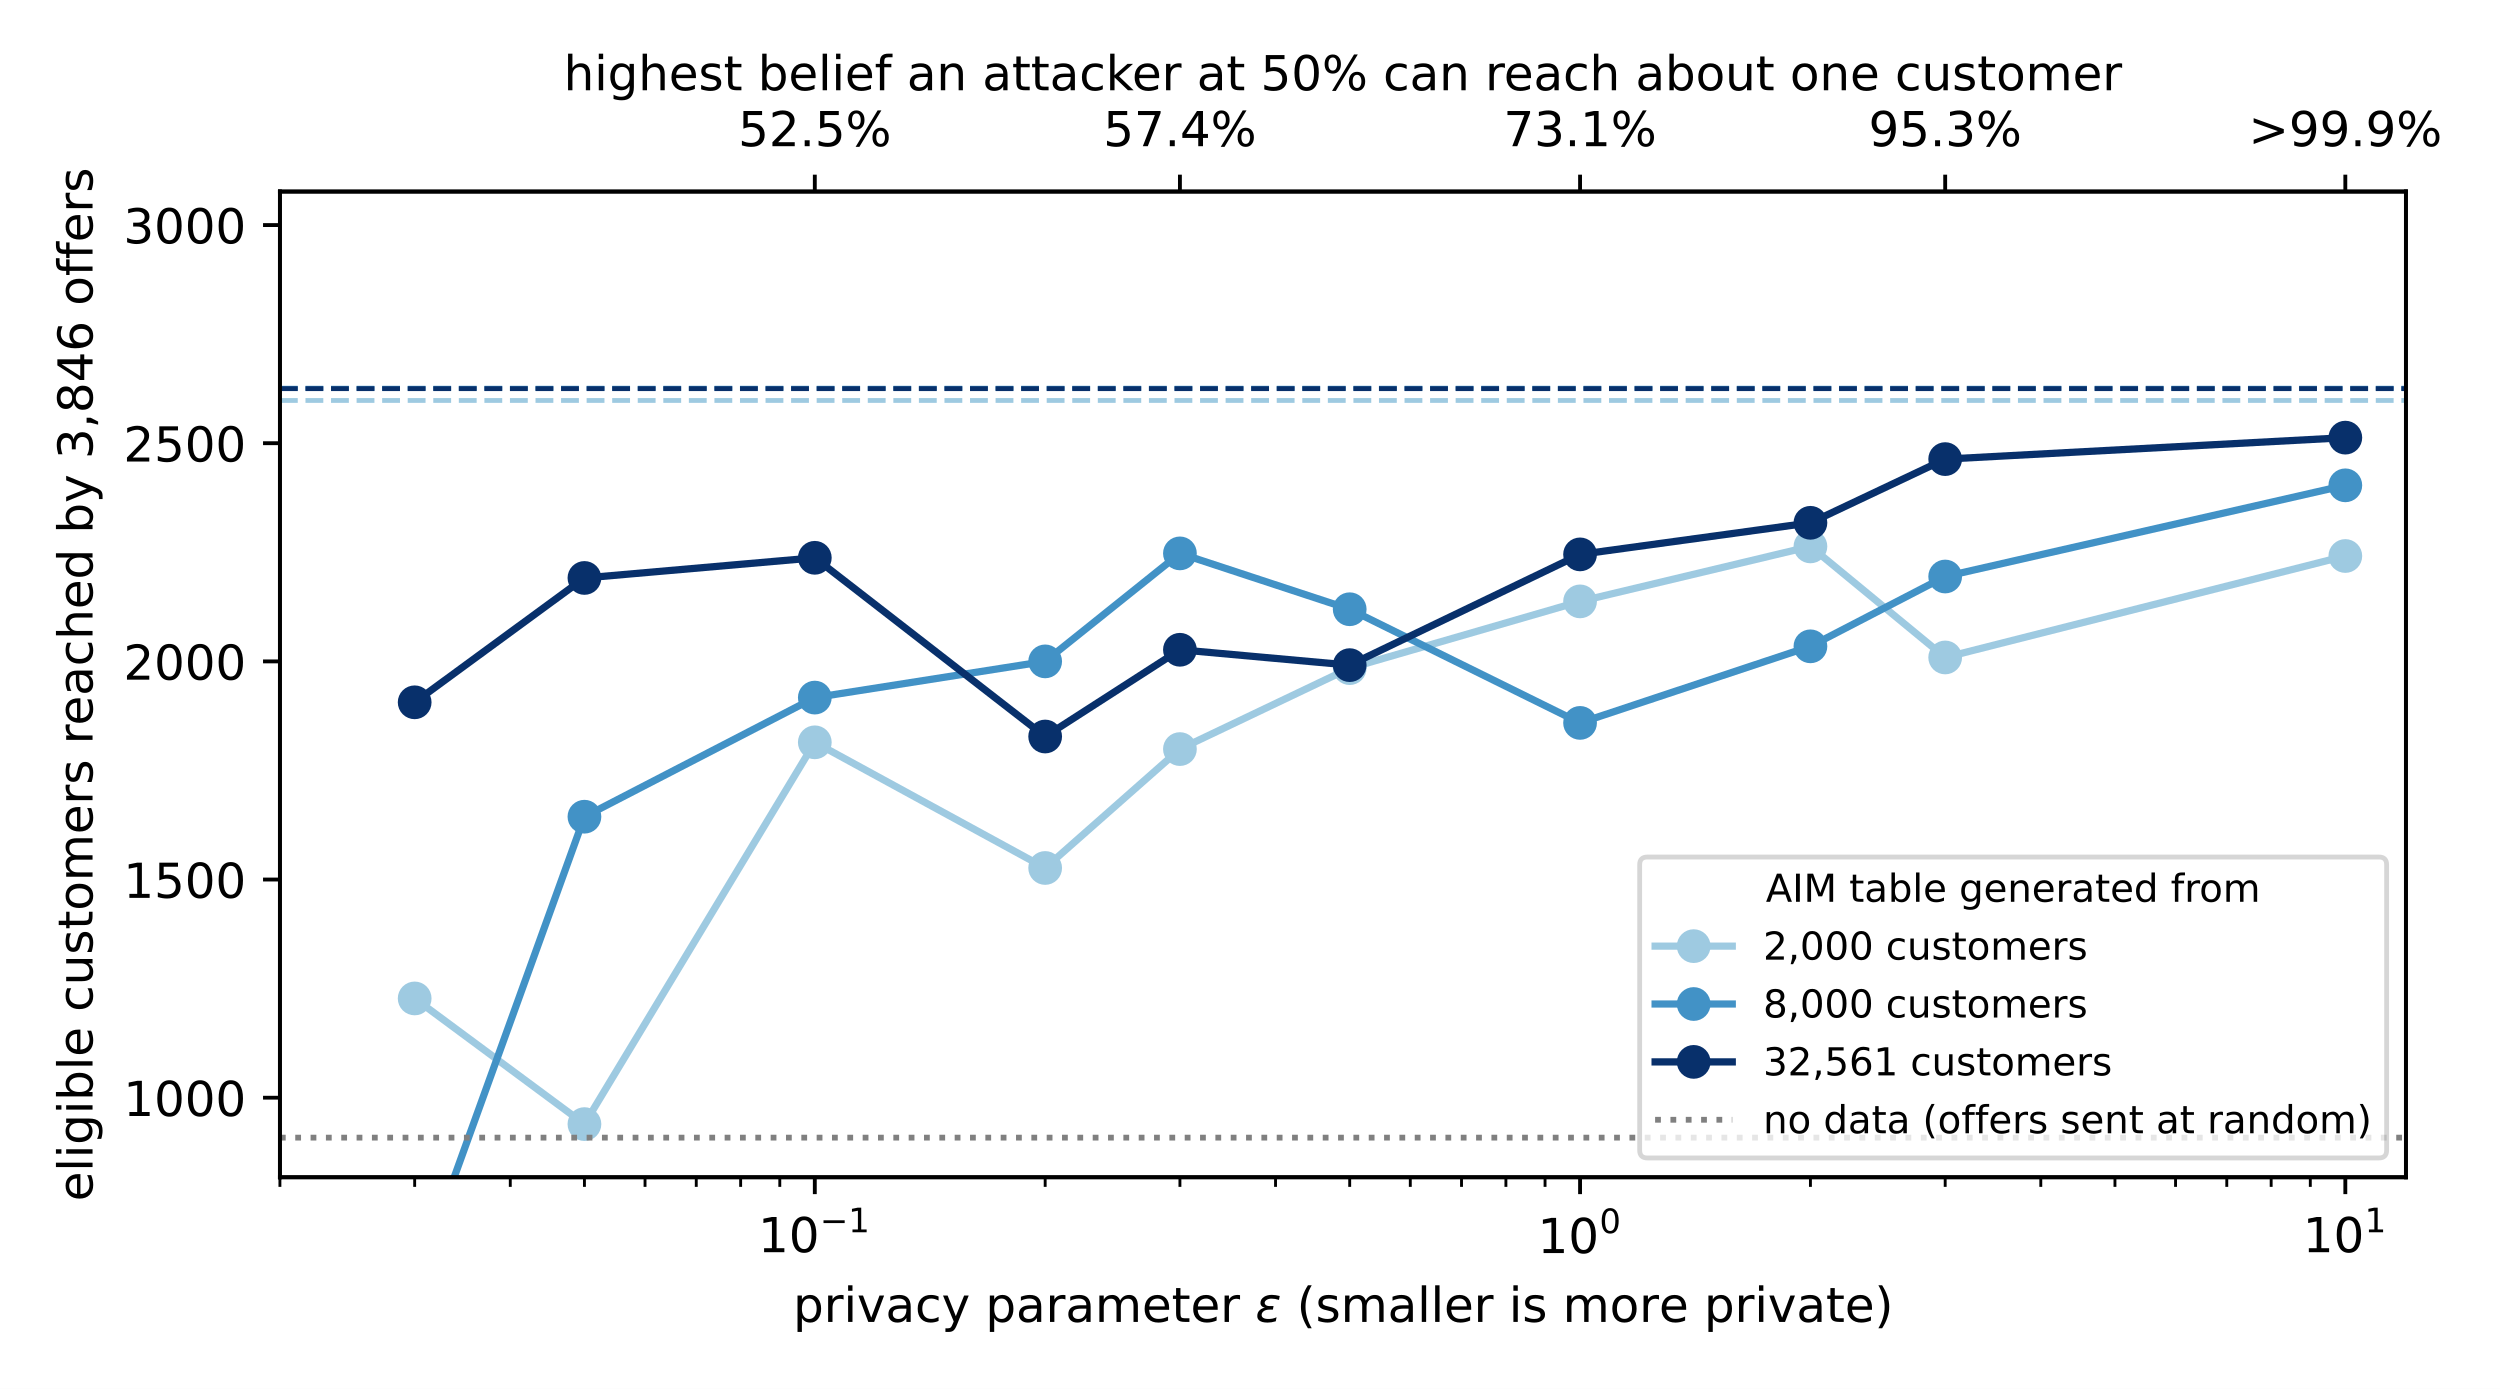
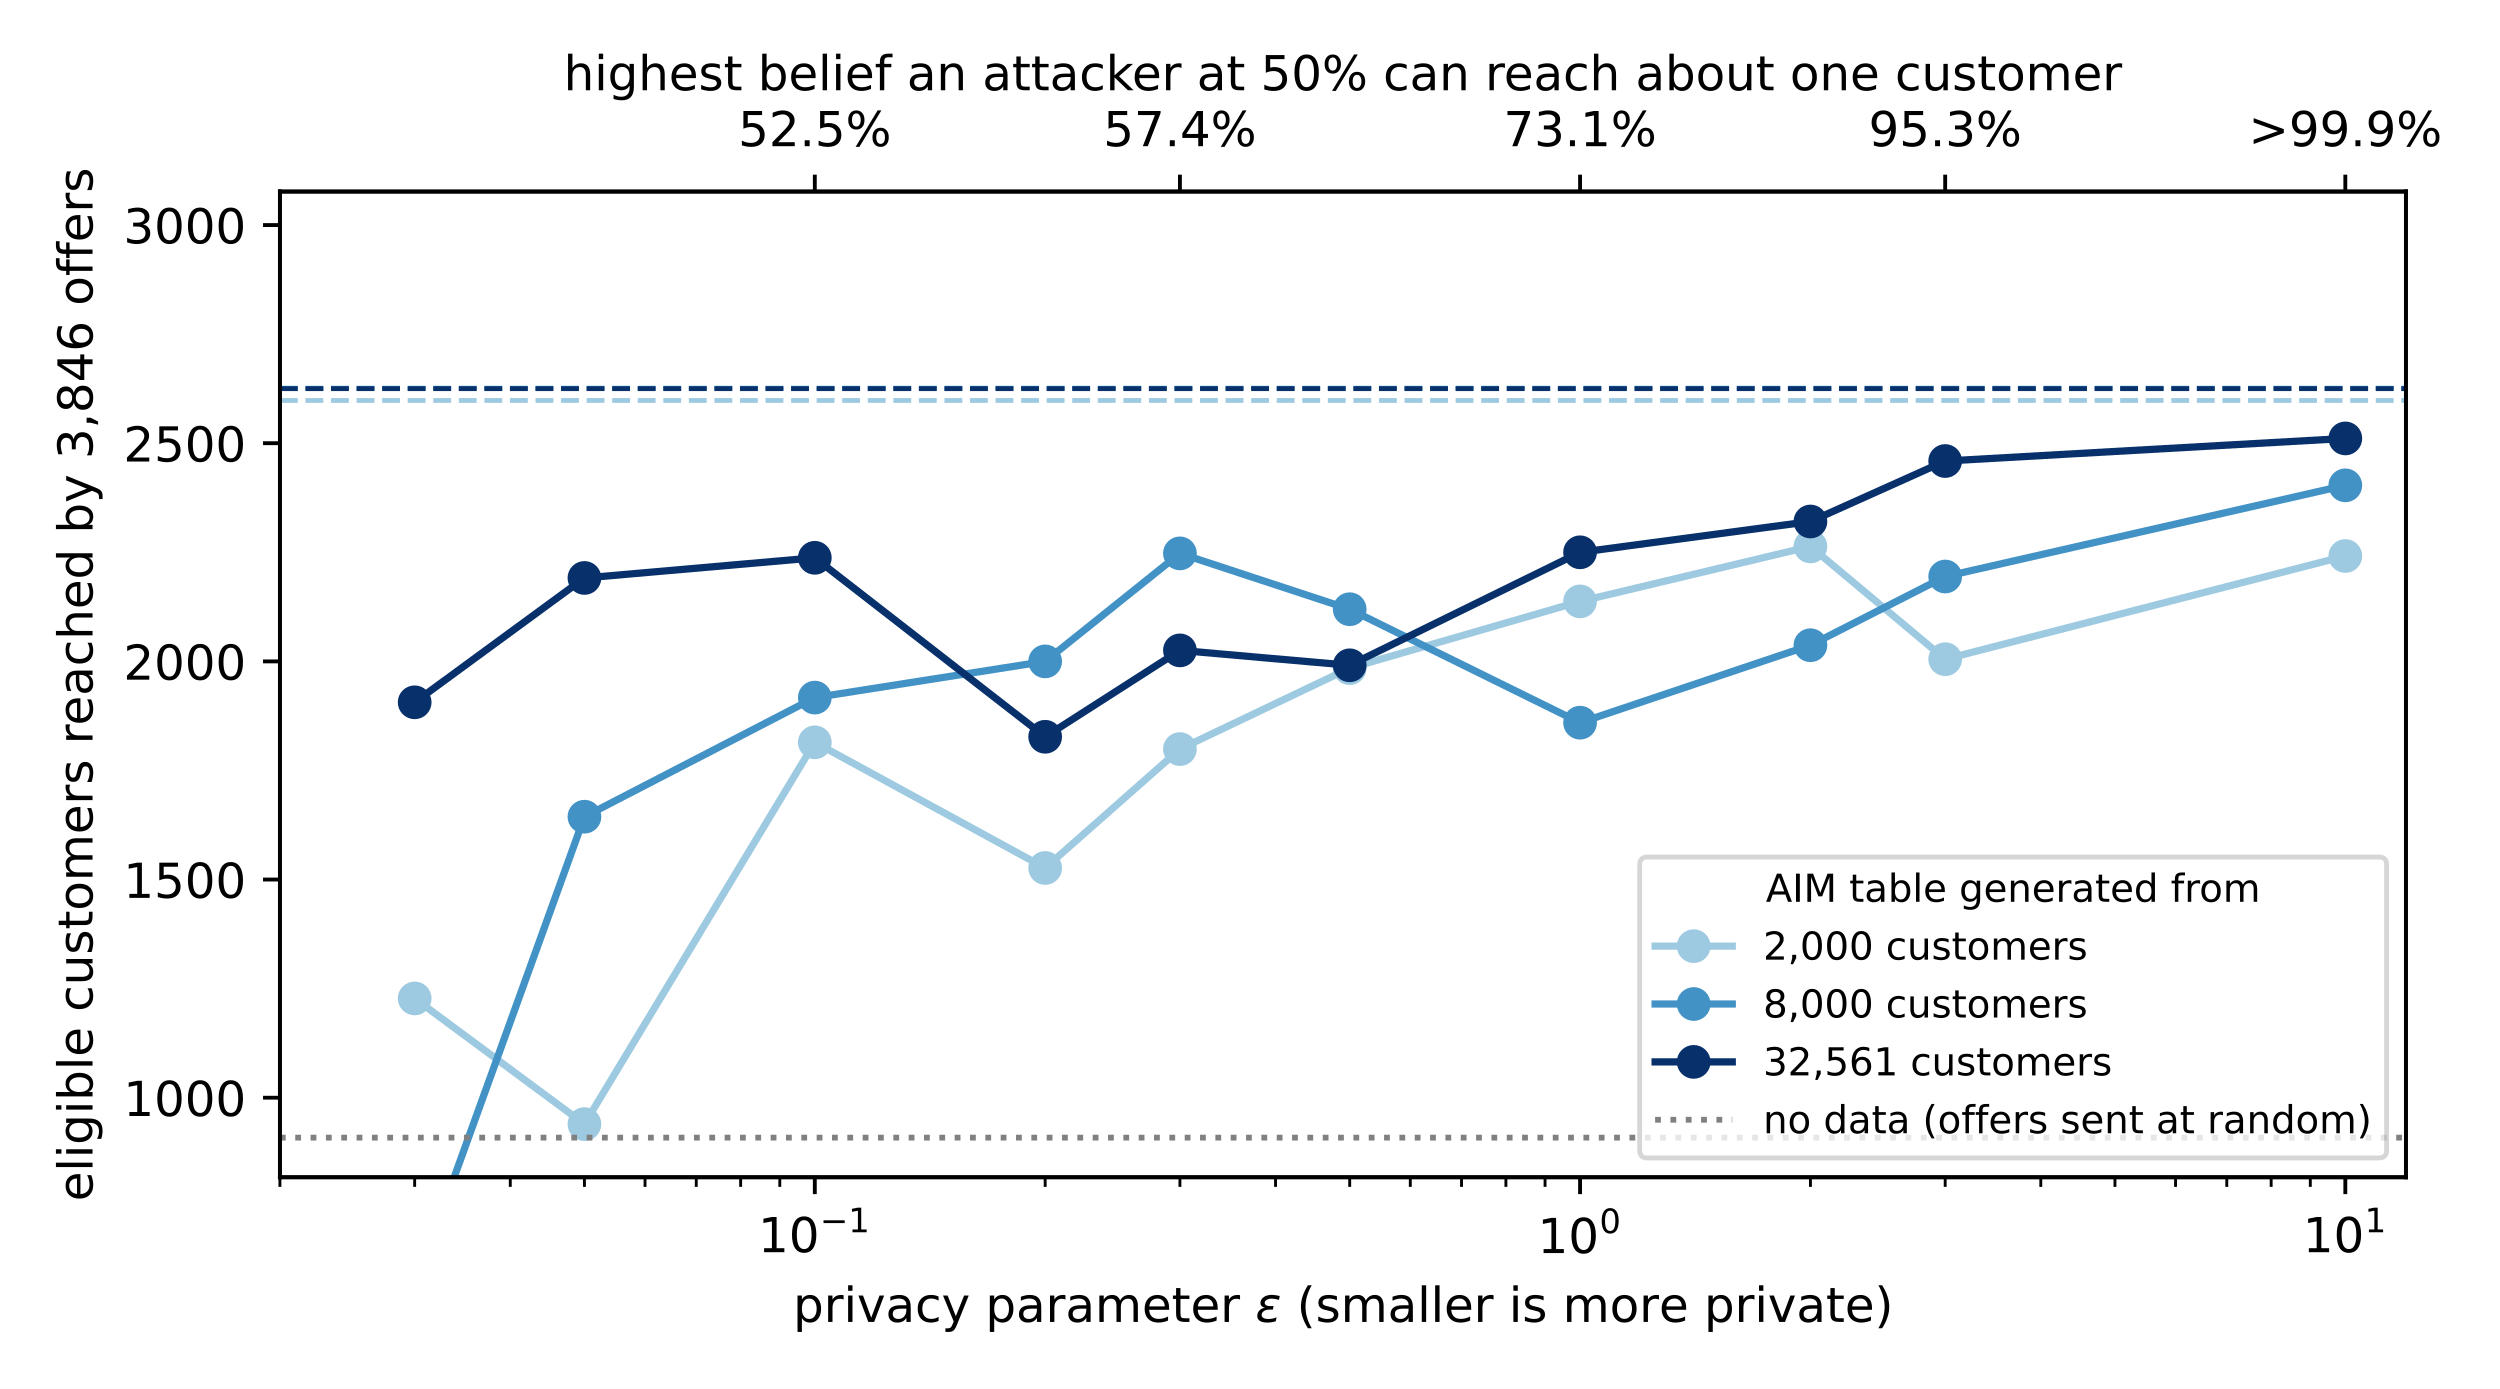
<svg xmlns="http://www.w3.org/2000/svg" xmlns:xlink="http://www.w3.org/1999/xlink" width="518.4pt" height="288pt" viewBox="0 0 518.4 288" version="1.1">
  <defs>
    <style type="text/css">*{stroke-linejoin: round; stroke-linecap: butt}</style>
  </defs>
  <g id="figure_1">
    <g id="patch_1">
      <path d="M 0 288  L 518.4 288  L 518.4 0  L 0 0  z " style="fill: #ffffff" />
    </g>
    <g id="axes_1">
      <g id="patch_2">
        <path d="M 58.042 244.115  L 498.891 244.115  L 498.891 39.72  L 58.042 39.72  z " style="fill: #ffffff" />
      </g>
      <g id="matplotlib.axis_1">
        <g id="xtick_1">
          <g id="line2d_1">
            <defs>
              <path id="m0643501b7b" d="M 0 0  L 0 3.5  " style="stroke: #000000; stroke-width: 0.8" />
            </defs>
            <g>
              <use xlink:href="#m0643501b7b" x="168.958" y="244.115" style="stroke: #000000; stroke-width: 0.8" />
            </g>
          </g>
          <g id="text_1">
            <g transform="translate(157.2078 260.4153)">
              <text>
                <tspan x="0" y="-0.762" style="font-size: 10px; font-family: 'DejaVu Sans'">1</tspan>
                <tspan x="6.362" y="-0.762" style="font-size: 10px; font-family: 'DejaVu Sans'">0</tspan>
                <tspan x="12.82" y="-4.892" style="font-size: 7px; font-family: 'DejaVu Sans'">−</tspan>
                <tspan x="18.686" y="-4.892" style="font-size: 7px; font-family: 'DejaVu Sans'">1</tspan>
              </text>
            </g>
          </g>
        </g>
        <g id="xtick_2">
          <g id="line2d_2">
            <g>
              <use xlink:href="#m0643501b7b" x="327.642" y="244.115" style="stroke: #000000; stroke-width: 0.8" />
            </g>
          </g>
          <g id="text_2">
            <g transform="translate(318.8418 260.5153)">
              <text>
                <tspan x="0" y="-0.675" style="font-size: 10px; font-family: 'DejaVu Sans'">1</tspan>
                <tspan x="6.362" y="-0.675" style="font-size: 10px; font-family: 'DejaVu Sans'">0</tspan>
                <tspan x="12.82" y="-4.805" style="font-size: 7px; font-family: 'DejaVu Sans'">0</tspan>
              </text>
            </g>
          </g>
        </g>
        <g id="xtick_3">
          <g id="line2d_3">
            <g>
              <use xlink:href="#m0643501b7b" x="486.326" y="244.115" style="stroke: #000000; stroke-width: 0.8" />
            </g>
          </g>
          <g id="text_3">
            <g transform="translate(477.5259 260.4153)">
              <text>
                <tspan x="0" y="-0.762" style="font-size: 10px; font-family: 'DejaVu Sans'">1</tspan>
                <tspan x="6.362" y="-0.762" style="font-size: 10px; font-family: 'DejaVu Sans'">0</tspan>
                <tspan x="12.82" y="-4.892" style="font-size: 7px; font-family: 'DejaVu Sans'">1</tspan>
              </text>
            </g>
          </g>
        </g>
        <g id="xtick_4">
          <g id="line2d_4">
            <defs>
              <path id="md805db2b2f" d="M 0 0  L 0 2  " style="stroke: #000000; stroke-width: 0.6" />
            </defs>
            <g>
              <use xlink:href="#md805db2b2f" x="58.042" y="244.115" style="stroke: #000000; stroke-width: 0.6" />
            </g>
          </g>
        </g>
        <g id="xtick_5">
          <g id="line2d_5">
            <g>
              <use xlink:href="#md805db2b2f" x="85.985" y="244.115" style="stroke: #000000; stroke-width: 0.6" />
            </g>
          </g>
        </g>
        <g id="xtick_6">
          <g id="line2d_6">
            <g>
              <use xlink:href="#md805db2b2f" x="105.811" y="244.115" style="stroke: #000000; stroke-width: 0.6" />
            </g>
          </g>
        </g>
        <g id="xtick_7">
          <g id="line2d_7">
            <g>
              <use xlink:href="#md805db2b2f" x="121.189" y="244.115" style="stroke: #000000; stroke-width: 0.6" />
            </g>
          </g>
        </g>
        <g id="xtick_8">
          <g id="line2d_8">
            <g>
              <use xlink:href="#md805db2b2f" x="133.754" y="244.115" style="stroke: #000000; stroke-width: 0.6" />
            </g>
          </g>
        </g>
        <g id="xtick_9">
          <g id="line2d_9">
            <g>
              <use xlink:href="#md805db2b2f" x="144.377" y="244.115" style="stroke: #000000; stroke-width: 0.6" />
            </g>
          </g>
        </g>
        <g id="xtick_10">
          <g id="line2d_10">
            <g>
              <use xlink:href="#md805db2b2f" x="153.58" y="244.115" style="stroke: #000000; stroke-width: 0.6" />
            </g>
          </g>
        </g>
        <g id="xtick_11">
          <g id="line2d_11">
            <g>
              <use xlink:href="#md805db2b2f" x="161.697" y="244.115" style="stroke: #000000; stroke-width: 0.6" />
            </g>
          </g>
        </g>
        <g id="xtick_12">
          <g id="line2d_12">
            <g>
              <use xlink:href="#md805db2b2f" x="216.726" y="244.115" style="stroke: #000000; stroke-width: 0.6" />
            </g>
          </g>
        </g>
        <g id="xtick_13">
          <g id="line2d_13">
            <g>
              <use xlink:href="#md805db2b2f" x="244.669" y="244.115" style="stroke: #000000; stroke-width: 0.6" />
            </g>
          </g>
        </g>
        <g id="xtick_14">
          <g id="line2d_14">
            <g>
              <use xlink:href="#md805db2b2f" x="264.495" y="244.115" style="stroke: #000000; stroke-width: 0.6" />
            </g>
          </g>
        </g>
        <g id="xtick_15">
          <g id="line2d_15">
            <g>
              <use xlink:href="#md805db2b2f" x="279.873" y="244.115" style="stroke: #000000; stroke-width: 0.6" />
            </g>
          </g>
        </g>
        <g id="xtick_16">
          <g id="line2d_16">
            <g>
              <use xlink:href="#md805db2b2f" x="292.438" y="244.115" style="stroke: #000000; stroke-width: 0.6" />
            </g>
          </g>
        </g>
        <g id="xtick_17">
          <g id="line2d_17">
            <g>
              <use xlink:href="#md805db2b2f" x="303.061" y="244.115" style="stroke: #000000; stroke-width: 0.6" />
            </g>
          </g>
        </g>
        <g id="xtick_18">
          <g id="line2d_18">
            <g>
              <use xlink:href="#md805db2b2f" x="312.264" y="244.115" style="stroke: #000000; stroke-width: 0.6" />
            </g>
          </g>
        </g>
        <g id="xtick_19">
          <g id="line2d_19">
            <g>
              <use xlink:href="#md805db2b2f" x="320.381" y="244.115" style="stroke: #000000; stroke-width: 0.6" />
            </g>
          </g>
        </g>
        <g id="xtick_20">
          <g id="line2d_20">
            <g>
              <use xlink:href="#md805db2b2f" x="375.411" y="244.115" style="stroke: #000000; stroke-width: 0.6" />
            </g>
          </g>
        </g>
        <g id="xtick_21">
          <g id="line2d_21">
            <g>
              <use xlink:href="#md805db2b2f" x="403.353" y="244.115" style="stroke: #000000; stroke-width: 0.6" />
            </g>
          </g>
        </g>
        <g id="xtick_22">
          <g id="line2d_22">
            <g>
              <use xlink:href="#md805db2b2f" x="423.179" y="244.115" style="stroke: #000000; stroke-width: 0.6" />
            </g>
          </g>
        </g>
        <g id="xtick_23">
          <g id="line2d_23">
            <g>
              <use xlink:href="#md805db2b2f" x="438.557" y="244.115" style="stroke: #000000; stroke-width: 0.6" />
            </g>
          </g>
        </g>
        <g id="xtick_24">
          <g id="line2d_24">
            <g>
              <use xlink:href="#md805db2b2f" x="451.122" y="244.115" style="stroke: #000000; stroke-width: 0.6" />
            </g>
          </g>
        </g>
        <g id="xtick_25">
          <g id="line2d_25">
            <g>
              <use xlink:href="#md805db2b2f" x="461.745" y="244.115" style="stroke: #000000; stroke-width: 0.6" />
            </g>
          </g>
        </g>
        <g id="xtick_26">
          <g id="line2d_26">
            <g>
              <use xlink:href="#md805db2b2f" x="470.948" y="244.115" style="stroke: #000000; stroke-width: 0.6" />
            </g>
          </g>
        </g>
        <g id="xtick_27">
          <g id="line2d_27">
            <g>
              <use xlink:href="#md805db2b2f" x="479.065" y="244.115" style="stroke: #000000; stroke-width: 0.6" />
            </g>
          </g>
        </g>
        <g id="text_4">
          <g transform="translate(164.4665 274.5177)">
            <text>
              <tspan x="0" y="-0.406" style="font-size: 10px; font-family: 'DejaVu Sans'">p</tspan>
              <tspan x="6.348" y="-0.406" style="font-size: 10px; font-family: 'DejaVu Sans'">r</tspan>
              <tspan x="10.459" y="-0.406" style="font-size: 10px; font-family: 'DejaVu Sans'">i</tspan>
              <tspan x="13.237" y="-0.406" style="font-size: 10px; font-family: 'DejaVu Sans'">v</tspan>
              <tspan x="19.155" y="-0.406" style="font-size: 10px; font-family: 'DejaVu Sans'">a</tspan>
              <tspan x="25.283" y="-0.406" style="font-size: 10px; font-family: 'DejaVu Sans'">c</tspan>
              <tspan x="30.781" y="-0.406" style="font-size: 10px; font-family: 'DejaVu Sans'">y</tspan>
              <tspan x="36.699" y="-0.406" style="font-size: 10px; font-family: 'DejaVu Sans'"> </tspan>
              <tspan x="39.878" y="-0.406" style="font-size: 10px; font-family: 'DejaVu Sans'">p</tspan>
              <tspan x="46.226" y="-0.406" style="font-size: 10px; font-family: 'DejaVu Sans'">a</tspan>
              <tspan x="52.354" y="-0.406" style="font-size: 10px; font-family: 'DejaVu Sans'">r</tspan>
              <tspan x="56.465" y="-0.406" style="font-size: 10px; font-family: 'DejaVu Sans'">a</tspan>
              <tspan x="62.593" y="-0.406" style="font-size: 10px; font-family: 'DejaVu Sans'">m</tspan>
              <tspan x="72.334" y="-0.406" style="font-size: 10px; font-family: 'DejaVu Sans'">e</tspan>
              <tspan x="78.486" y="-0.406" style="font-size: 10px; font-family: 'DejaVu Sans'">t</tspan>
              <tspan x="82.407" y="-0.406" style="font-size: 10px; font-family: 'DejaVu Sans'">e</tspan>
              <tspan x="88.56" y="-0.406" style="font-size: 10px; font-family: 'DejaVu Sans'">r</tspan>
              <tspan x="92.671" y="-0.406" style="font-size: 10px; font-family: 'DejaVu Sans'"> </tspan>
              <tspan x="101.255" y="-0.406" style="font-size: 10px; font-family: 'DejaVu Sans'"> </tspan>
              <tspan x="104.434" y="-0.406" style="font-size: 10px; font-family: 'DejaVu Sans'">(</tspan>
              <tspan x="108.335" y="-0.406" style="font-size: 10px; font-family: 'DejaVu Sans'">s</tspan>
              <tspan x="113.545" y="-0.406" style="font-size: 10px; font-family: 'DejaVu Sans'">m</tspan>
              <tspan x="123.286" y="-0.406" style="font-size: 10px; font-family: 'DejaVu Sans'">a</tspan>
              <tspan x="129.414" y="-0.406" style="font-size: 10px; font-family: 'DejaVu Sans'">l</tspan>
              <tspan x="132.192" y="-0.406" style="font-size: 10px; font-family: 'DejaVu Sans'">l</tspan>
              <tspan x="134.971" y="-0.406" style="font-size: 10px; font-family: 'DejaVu Sans'">e</tspan>
              <tspan x="141.123" y="-0.406" style="font-size: 10px; font-family: 'DejaVu Sans'">r</tspan>
              <tspan x="145.234" y="-0.406" style="font-size: 10px; font-family: 'DejaVu Sans'"> </tspan>
              <tspan x="148.413" y="-0.406" style="font-size: 10px; font-family: 'DejaVu Sans'">i</tspan>
              <tspan x="151.191" y="-0.406" style="font-size: 10px; font-family: 'DejaVu Sans'">s</tspan>
              <tspan x="156.401" y="-0.406" style="font-size: 10px; font-family: 'DejaVu Sans'"> </tspan>
              <tspan x="159.58" y="-0.406" style="font-size: 10px; font-family: 'DejaVu Sans'">m</tspan>
              <tspan x="169.321" y="-0.406" style="font-size: 10px; font-family: 'DejaVu Sans'">o</tspan>
              <tspan x="175.439" y="-0.406" style="font-size: 10px; font-family: 'DejaVu Sans'">r</tspan>
              <tspan x="179.551" y="-0.406" style="font-size: 10px; font-family: 'DejaVu Sans'">e</tspan>
              <tspan x="185.703" y="-0.406" style="font-size: 10px; font-family: 'DejaVu Sans'"> </tspan>
              <tspan x="188.882" y="-0.406" style="font-size: 10px; font-family: 'DejaVu Sans'">p</tspan>
              <tspan x="195.229" y="-0.406" style="font-size: 10px; font-family: 'DejaVu Sans'">r</tspan>
              <tspan x="199.341" y="-0.406" style="font-size: 10px; font-family: 'DejaVu Sans'">i</tspan>
              <tspan x="202.119" y="-0.406" style="font-size: 10px; font-family: 'DejaVu Sans'">v</tspan>
              <tspan x="208.037" y="-0.406" style="font-size: 10px; font-family: 'DejaVu Sans'">a</tspan>
              <tspan x="214.165" y="-0.406" style="font-size: 10px; font-family: 'DejaVu Sans'">t</tspan>
              <tspan x="218.086" y="-0.406" style="font-size: 10px; font-family: 'DejaVu Sans'">e</tspan>
              <tspan x="224.238" y="-0.406" style="font-size: 10px; font-family: 'DejaVu Sans'">)</tspan>
              <tspan x="95.85" y="-0.406" style="font-style: oblique; font-size: 10px; font-family: 'DejaVu Sans'">ε</tspan>
            </text>
          </g>
        </g>
      </g>
      <g id="matplotlib.axis_2">
        <g id="ytick_1">
          <g id="line2d_28">
            <defs>
              <path id="m30115513dc" d="M 0 0  L -3.5 0  " style="stroke: #000000; stroke-width: 0.8" />
            </defs>
            <g>
              <use xlink:href="#m30115513dc" x="58.042" y="227.619" style="stroke: #000000; stroke-width: 0.8" />
            </g>
          </g>
          <g id="text_5">
            <text style="font-size: 10px; font-family: 'DejaVu Sans', 'Bitstream Vera Sans', 'Computer Modern Sans Serif', 'Lucida Grande', 'Verdana', 'Geneva', 'Lucid', 'Arial', 'Helvetica', 'Avant Garde', sans-serif; text-anchor: end" x="51.042" y="231.418" transform="rotate(-0 51.04234 231.4181)">1000</text>
          </g>
        </g>
        <g id="ytick_2">
          <g id="line2d_29">
            <g>
              <use xlink:href="#m30115513dc" x="58.042" y="182.382" style="stroke: #000000; stroke-width: 0.8" />
            </g>
          </g>
          <g id="text_6">
            <text style="font-size: 10px; font-family: 'DejaVu Sans', 'Bitstream Vera Sans', 'Computer Modern Sans Serif', 'Lucida Grande', 'Verdana', 'Geneva', 'Lucid', 'Arial', 'Helvetica', 'Avant Garde', sans-serif; text-anchor: end" x="51.042" y="186.18" transform="rotate(-0 51.04234 186.1804)">1500</text>
          </g>
        </g>
        <g id="ytick_3">
          <g id="line2d_30">
            <g>
              <use xlink:href="#m30115513dc" x="58.042" y="137.144" style="stroke: #000000; stroke-width: 0.8" />
            </g>
          </g>
          <g id="text_7">
            <text style="font-size: 10px; font-family: 'DejaVu Sans', 'Bitstream Vera Sans', 'Computer Modern Sans Serif', 'Lucida Grande', 'Verdana', 'Geneva', 'Lucid', 'Arial', 'Helvetica', 'Avant Garde', sans-serif; text-anchor: end" x="51.042" y="140.943" transform="rotate(-0 51.04234 140.9427)">2000</text>
          </g>
        </g>
        <g id="ytick_4">
          <g id="line2d_31">
            <g>
              <use xlink:href="#m30115513dc" x="58.042" y="91.906" style="stroke: #000000; stroke-width: 0.8" />
            </g>
          </g>
          <g id="text_8">
            <text style="font-size: 10px; font-family: 'DejaVu Sans', 'Bitstream Vera Sans', 'Computer Modern Sans Serif', 'Lucida Grande', 'Verdana', 'Geneva', 'Lucid', 'Arial', 'Helvetica', 'Avant Garde', sans-serif; text-anchor: end" x="51.042" y="95.705" transform="rotate(-0 51.04234 95.70503)">2500</text>
          </g>
        </g>
        <g id="ytick_5">
          <g id="line2d_32">
            <g>
              <use xlink:href="#m30115513dc" x="58.042" y="46.669" style="stroke: #000000; stroke-width: 0.8" />
            </g>
          </g>
          <g id="text_9">
            <text style="font-size: 10px; font-family: 'DejaVu Sans', 'Bitstream Vera Sans', 'Computer Modern Sans Serif', 'Lucida Grande', 'Verdana', 'Geneva', 'Lucid', 'Arial', 'Helvetica', 'Avant Garde', sans-serif; text-anchor: end" x="51.042" y="50.467" transform="rotate(-0 51.04234 50.46734)">3000</text>
          </g>
        </g>
        <g id="text_10">
          <text style="font-size: 10px; font-family: 'DejaVu Sans', 'Bitstream Vera Sans', 'Computer Modern Sans Serif', 'Lucida Grande', 'Verdana', 'Geneva', 'Lucid', 'Arial', 'Helvetica', 'Avant Garde', sans-serif; text-anchor: middle" x="19.19" y="141.918" transform="rotate(-90 19.19 141.9177)">eligible customers reached by 3,846 offers</text>
        </g>
      </g>
      <g id="line2d_33">
-         <path d="M 85.985 207.036  L 121.189 233.093  L 168.958 153.927  L 216.726 179.984  L 244.669 155.329  L 279.873 138.546  L 327.642 124.704  L 375.411 113.304  L 403.353 136.33  L 486.326 115.294  " clip-path="url(#p71f95fae1b)" style="fill: none; stroke: #9ecae1; stroke-width: 1.5; stroke-linecap: square" />
+         <path d="M 85.985 207.036  L 121.189 233.093  L 168.958 153.927  L 216.726 179.984  L 244.669 155.329  L 279.873 138.546  L 327.642 124.704  L 375.411 113.304  L 403.353 136.692  L 486.326 115.294  " clip-path="url(#p71f95fae1b)" style="fill: none; stroke: #9ecae1; stroke-width: 1.5; stroke-linecap: square" />
        <defs>
          <path id="mb7bf119901" d="M 0 3  C 0.796 3 1.559 2.684 2.121 2.121  C 2.684 1.559 3 0.796 3 0  C 3 -0.796 2.684 -1.559 2.121 -2.121  C 1.559 -2.684 0.796 -3 0 -3  C -0.796 -3 -1.559 -2.684 -2.121 -2.121  C -2.684 -1.559 -3 -0.796 -3 0  C -3 0.796 -2.684 1.559 -2.121 2.121  C -1.559 2.684 -0.796 3 0 3  z " style="stroke: #9ecae1" />
        </defs>
        <g clip-path="url(#p71f95fae1b)">
          <use xlink:href="#mb7bf119901" x="85.985" y="207.036" style="fill: #9ecae1; stroke: #9ecae1" />
          <use xlink:href="#mb7bf119901" x="121.189" y="233.093" style="fill: #9ecae1; stroke: #9ecae1" />
          <use xlink:href="#mb7bf119901" x="168.958" y="153.927" style="fill: #9ecae1; stroke: #9ecae1" />
          <use xlink:href="#mb7bf119901" x="216.726" y="179.984" style="fill: #9ecae1; stroke: #9ecae1" />
          <use xlink:href="#mb7bf119901" x="244.669" y="155.329" style="fill: #9ecae1; stroke: #9ecae1" />
          <use xlink:href="#mb7bf119901" x="279.873" y="138.546" style="fill: #9ecae1; stroke: #9ecae1" />
          <use xlink:href="#mb7bf119901" x="327.642" y="124.704" style="fill: #9ecae1; stroke: #9ecae1" />
          <use xlink:href="#mb7bf119901" x="375.411" y="113.304" style="fill: #9ecae1; stroke: #9ecae1" />
-           <use xlink:href="#mb7bf119901" x="403.353" y="136.33" style="fill: #9ecae1; stroke: #9ecae1" />
+           <use xlink:href="#mb7bf119901" x="403.353" y="136.692" style="fill: #9ecae1; stroke: #9ecae1" />
          <use xlink:href="#mb7bf119901" x="486.326" y="115.294" style="fill: #9ecae1; stroke: #9ecae1" />
        </g>
      </g>
      <g id="line2d_34">
        <path d="M 58.042 83.04  L 498.891 83.04  " clip-path="url(#p71f95fae1b)" style="fill: none; stroke-dasharray: 3.7,1.6; stroke-dashoffset: 0; stroke: #9ecae1" />
      </g>
      <g id="line2d_35">
-         <path d="M 85.985 266.795  L 121.189 169.353  L 168.958 144.653  L 216.726 137.144  L 244.669 114.751  L 279.873 126.332  L 327.642 149.901  L 375.411 134.022  L 403.353 119.546  L 486.326 100.637  " clip-path="url(#p71f95fae1b)" style="fill: none; stroke: #4292c6; stroke-width: 1.5; stroke-linecap: square" />
+         <path d="M 85.985 266.795  L 121.189 169.353  L 168.958 144.653  L 216.726 137.144  L 244.669 114.751  L 279.873 126.332  L 327.642 149.856  L 375.411 133.796  L 403.353 119.546  L 486.326 100.637  " clip-path="url(#p71f95fae1b)" style="fill: none; stroke: #4292c6; stroke-width: 1.5; stroke-linecap: square" />
        <defs>
          <path id="ma53e1b9aa8" d="M 0 3  C 0.796 3 1.559 2.684 2.121 2.121  C 2.684 1.559 3 0.796 3 0  C 3 -0.796 2.684 -1.559 2.121 -2.121  C 1.559 -2.684 0.796 -3 0 -3  C -0.796 -3 -1.559 -2.684 -2.121 -2.121  C -2.684 -1.559 -3 -0.796 -3 0  C -3 0.796 -2.684 1.559 -2.121 2.121  C -1.559 2.684 -0.796 3 0 3  z " style="stroke: #4292c6" />
        </defs>
        <g clip-path="url(#p71f95fae1b)">
          <use xlink:href="#ma53e1b9aa8" x="85.985" y="266.795" style="fill: #4292c6; stroke: #4292c6" />
          <use xlink:href="#ma53e1b9aa8" x="121.189" y="169.353" style="fill: #4292c6; stroke: #4292c6" />
          <use xlink:href="#ma53e1b9aa8" x="168.958" y="144.653" style="fill: #4292c6; stroke: #4292c6" />
          <use xlink:href="#ma53e1b9aa8" x="216.726" y="137.144" style="fill: #4292c6; stroke: #4292c6" />
          <use xlink:href="#ma53e1b9aa8" x="244.669" y="114.751" style="fill: #4292c6; stroke: #4292c6" />
          <use xlink:href="#ma53e1b9aa8" x="279.873" y="126.332" style="fill: #4292c6; stroke: #4292c6" />
-           <use xlink:href="#ma53e1b9aa8" x="327.642" y="149.901" style="fill: #4292c6; stroke: #4292c6" />
-           <use xlink:href="#ma53e1b9aa8" x="375.411" y="134.022" style="fill: #4292c6; stroke: #4292c6" />
+           <use xlink:href="#ma53e1b9aa8" x="327.642" y="149.856" style="fill: #4292c6; stroke: #4292c6" />
+           <use xlink:href="#ma53e1b9aa8" x="375.411" y="133.796" style="fill: #4292c6; stroke: #4292c6" />
          <use xlink:href="#ma53e1b9aa8" x="403.353" y="119.546" style="fill: #4292c6; stroke: #4292c6" />
          <use xlink:href="#ma53e1b9aa8" x="486.326" y="100.637" style="fill: #4292c6; stroke: #4292c6" />
        </g>
      </g>
      <g id="line2d_36">
        <path d="M 58.042 80.506  L 498.891 80.506  " clip-path="url(#p71f95fae1b)" style="fill: none; stroke-dasharray: 3.7,1.6; stroke-dashoffset: 0; stroke: #4292c6" />
      </g>
      <g id="line2d_37">
-         <path d="M 85.985 145.63  L 121.189 119.845  L 168.958 115.665  L 216.726 152.724  L 244.669 134.737  L 279.873 137.922  L 327.642 114.959  L 375.411 108.409  L 403.353 95.2  L 486.326 90.748  " clip-path="url(#p71f95fae1b)" style="fill: none; stroke: #08306b; stroke-width: 1.5; stroke-linecap: square" />
+         <path d="M 85.985 145.63  L 121.189 119.845  L 168.958 115.665  L 216.726 152.778  L 244.669 134.864  L 279.873 137.958  L 327.642 114.525  L 375.411 108.137  L 403.353 95.598  L 486.326 90.911  " clip-path="url(#p71f95fae1b)" style="fill: none; stroke: #08306b; stroke-width: 1.5; stroke-linecap: square" />
        <defs>
          <path id="m48f040e985" d="M 0 3  C 0.796 3 1.559 2.684 2.121 2.121  C 2.684 1.559 3 0.796 3 0  C 3 -0.796 2.684 -1.559 2.121 -2.121  C 1.559 -2.684 0.796 -3 0 -3  C -0.796 -3 -1.559 -2.684 -2.121 -2.121  C -2.684 -1.559 -3 -0.796 -3 0  C -3 0.796 -2.684 1.559 -2.121 2.121  C -1.559 2.684 -0.796 3 0 3  z " style="stroke: #08306b" />
        </defs>
        <g clip-path="url(#p71f95fae1b)">
          <use xlink:href="#m48f040e985" x="85.985" y="145.63" style="fill: #08306b; stroke: #08306b" />
          <use xlink:href="#m48f040e985" x="121.189" y="119.845" style="fill: #08306b; stroke: #08306b" />
          <use xlink:href="#m48f040e985" x="168.958" y="115.665" style="fill: #08306b; stroke: #08306b" />
-           <use xlink:href="#m48f040e985" x="216.726" y="152.724" style="fill: #08306b; stroke: #08306b" />
-           <use xlink:href="#m48f040e985" x="244.669" y="134.737" style="fill: #08306b; stroke: #08306b" />
-           <use xlink:href="#m48f040e985" x="279.873" y="137.922" style="fill: #08306b; stroke: #08306b" />
-           <use xlink:href="#m48f040e985" x="327.642" y="114.959" style="fill: #08306b; stroke: #08306b" />
-           <use xlink:href="#m48f040e985" x="375.411" y="108.409" style="fill: #08306b; stroke: #08306b" />
-           <use xlink:href="#m48f040e985" x="403.353" y="95.2" style="fill: #08306b; stroke: #08306b" />
-           <use xlink:href="#m48f040e985" x="486.326" y="90.748" style="fill: #08306b; stroke: #08306b" />
+           <use xlink:href="#m48f040e985" x="216.726" y="152.778" style="fill: #08306b; stroke: #08306b" />
+           <use xlink:href="#m48f040e985" x="244.669" y="134.864" style="fill: #08306b; stroke: #08306b" />
+           <use xlink:href="#m48f040e985" x="279.873" y="137.958" style="fill: #08306b; stroke: #08306b" />
+           <use xlink:href="#m48f040e985" x="327.642" y="114.525" style="fill: #08306b; stroke: #08306b" />
+           <use xlink:href="#m48f040e985" x="375.411" y="108.137" style="fill: #08306b; stroke: #08306b" />
+           <use xlink:href="#m48f040e985" x="403.353" y="95.598" style="fill: #08306b; stroke: #08306b" />
+           <use xlink:href="#m48f040e985" x="486.326" y="90.911" style="fill: #08306b; stroke: #08306b" />
        </g>
      </g>
      <g id="line2d_38">
        <path d="M 58.042 80.597  L 498.891 80.597  " clip-path="url(#p71f95fae1b)" style="fill: none; stroke-dasharray: 3.7,1.6; stroke-dashoffset: 0; stroke: #08306b" />
      </g>
      <g id="line2d_39">
        <path d="M 58.042 235.895  L 498.891 235.895  " clip-path="url(#p71f95fae1b)" style="fill: none; stroke-dasharray: 1.2,1.98; stroke-dashoffset: 0; stroke: #808080; stroke-width: 1.2" />
      </g>
      <g id="patch_3">
        <path d="M 58.042 244.115  L 58.042 39.72  " style="fill: none; stroke: #000000; stroke-width: 0.8; stroke-linejoin: miter; stroke-linecap: square" />
      </g>
      <g id="patch_4">
        <path d="M 498.891 244.115  L 498.891 39.72  " style="fill: none; stroke: #000000; stroke-width: 0.8; stroke-linejoin: miter; stroke-linecap: square" />
      </g>
      <g id="patch_5">
        <path d="M 58.042 244.115  L 498.891 244.115  " style="fill: none; stroke: #000000; stroke-width: 0.8; stroke-linejoin: miter; stroke-linecap: square" />
      </g>
      <g id="patch_6">
        <path d="M 58.042 39.72  L 498.891 39.72  " style="fill: none; stroke: #000000; stroke-width: 0.8; stroke-linejoin: miter; stroke-linecap: square" />
      </g>
      <g id="legend_1">
        <g id="patch_7">
          <path d="M 341.603 240.115  L 493.291 240.115  Q 494.891 240.115 494.891 238.515  L 494.891 179.312  Q 494.891 177.712 493.291 177.712  L 341.603 177.712  Q 340.003 177.712 340.003 179.312  L 340.003 238.515  Q 340.003 240.115 341.603 240.115  z " style="fill: #ffffff; opacity: 0.8; stroke: #cccccc; stroke-linejoin: miter" />
        </g>
        <g id="text_11">
          <text style="font-size: 8px; font-family: 'DejaVu Sans', 'Bitstream Vera Sans', 'Computer Modern Sans Serif', 'Lucida Grande', 'Verdana', 'Geneva', 'Lucid', 'Arial', 'Helvetica', 'Avant Garde', sans-serif; text-anchor: start" x="366.165" y="186.991" transform="rotate(-0 366.1651 186.9909)">AIM table generated from</text>
        </g>
        <g id="line2d_40">
          <path d="M 343.203 196.192  L 351.203 196.192  L 359.203 196.192  " style="fill: none; stroke: #9ecae1; stroke-width: 1.5; stroke-linecap: square" />
          <g>
            <use xlink:href="#mb7bf119901" x="351.203" y="196.192" style="fill: #9ecae1; stroke: #9ecae1" />
          </g>
        </g>
        <g id="text_12">
          <text style="font-size: 8px; font-family: 'DejaVu Sans', 'Bitstream Vera Sans', 'Computer Modern Sans Serif', 'Lucida Grande', 'Verdana', 'Geneva', 'Lucid', 'Arial', 'Helvetica', 'Avant Garde', sans-serif; text-anchor: start" x="365.603" y="198.992" transform="rotate(-0 365.6032 198.9916)">2,000 customers</text>
        </g>
        <g id="line2d_41">
          <path d="M 343.203 208.192  L 351.203 208.192  L 359.203 208.192  " style="fill: none; stroke: #4292c6; stroke-width: 1.5; stroke-linecap: square" />
          <g>
            <use xlink:href="#ma53e1b9aa8" x="351.203" y="208.192" style="fill: #4292c6; stroke: #4292c6" />
          </g>
        </g>
        <g id="text_13">
          <text style="font-size: 8px; font-family: 'DejaVu Sans', 'Bitstream Vera Sans', 'Computer Modern Sans Serif', 'Lucida Grande', 'Verdana', 'Geneva', 'Lucid', 'Arial', 'Helvetica', 'Avant Garde', sans-serif; text-anchor: start" x="365.603" y="210.992" transform="rotate(-0 365.6032 210.9922)">8,000 customers</text>
        </g>
        <g id="line2d_42">
          <path d="M 343.203 220.193  L 351.203 220.193  L 359.203 220.193  " style="fill: none; stroke: #08306b; stroke-width: 1.5; stroke-linecap: square" />
          <g>
            <use xlink:href="#m48f040e985" x="351.203" y="220.193" style="fill: #08306b; stroke: #08306b" />
          </g>
        </g>
        <g id="text_14">
          <text style="font-size: 8px; font-family: 'DejaVu Sans', 'Bitstream Vera Sans', 'Computer Modern Sans Serif', 'Lucida Grande', 'Verdana', 'Geneva', 'Lucid', 'Arial', 'Helvetica', 'Avant Garde', sans-serif; text-anchor: start" x="365.603" y="222.993" transform="rotate(-0 365.6032 222.9928)">32,561 customers</text>
        </g>
        <g id="line2d_43">
          <path d="M 343.203 232.193  L 351.203 232.193  L 359.203 232.193  " style="fill: none; stroke-dasharray: 1.2,1.98; stroke-dashoffset: 0; stroke: #808080; stroke-width: 1.2" />
        </g>
        <g id="text_15">
          <text style="font-size: 8px; font-family: 'DejaVu Sans', 'Bitstream Vera Sans', 'Computer Modern Sans Serif', 'Lucida Grande', 'Verdana', 'Geneva', 'Lucid', 'Arial', 'Helvetica', 'Avant Garde', sans-serif; text-anchor: start" x="365.603" y="234.993" transform="rotate(-0 365.6032 234.9934)">no data (offers sent at random)</text>
        </g>
      </g>
    </g>
    <g id="axes_2">
      <g id="matplotlib.axis_3">
        <g id="xtick_28">
          <g id="line2d_44">
            <defs>
              <path id="md6a7c14eac" d="M 0 0  L 0 -3.5  " style="stroke: #000000; stroke-width: 0.8" />
            </defs>
            <g>
              <use xlink:href="#md6a7c14eac" x="168.958" y="39.72" style="stroke: #000000; stroke-width: 0.8" />
            </g>
          </g>
          <g id="text_16">
            <text style="font-size: 10px; font-family: 'DejaVu Sans', 'Bitstream Vera Sans', 'Computer Modern Sans Serif', 'Lucida Grande', 'Verdana', 'Geneva', 'Lucid', 'Arial', 'Helvetica', 'Avant Garde', sans-serif; text-anchor: middle" x="168.958" y="30.318" transform="rotate(-0 168.9578 30.31766)">52.5%</text>
          </g>
        </g>
        <g id="xtick_29">
          <g id="line2d_45">
            <g>
              <use xlink:href="#md6a7c14eac" x="244.669" y="39.72" style="stroke: #000000; stroke-width: 0.8" />
            </g>
          </g>
          <g id="text_17">
            <text style="font-size: 10px; font-family: 'DejaVu Sans', 'Bitstream Vera Sans', 'Computer Modern Sans Serif', 'Lucida Grande', 'Verdana', 'Geneva', 'Lucid', 'Arial', 'Helvetica', 'Avant Garde', sans-serif; text-anchor: middle" x="244.669" y="30.318" transform="rotate(-0 244.6693 30.31766)">57.4%</text>
          </g>
        </g>
        <g id="xtick_30">
          <g id="line2d_46">
            <g>
              <use xlink:href="#md6a7c14eac" x="327.642" y="39.72" style="stroke: #000000; stroke-width: 0.8" />
            </g>
          </g>
          <g id="text_18">
            <text style="font-size: 10px; font-family: 'DejaVu Sans', 'Bitstream Vera Sans', 'Computer Modern Sans Serif', 'Lucida Grande', 'Verdana', 'Geneva', 'Lucid', 'Arial', 'Helvetica', 'Avant Garde', sans-serif; text-anchor: middle" x="327.642" y="30.318" transform="rotate(-0 327.6418 30.31766)">73.1%</text>
          </g>
        </g>
        <g id="xtick_31">
          <g id="line2d_47">
            <g>
              <use xlink:href="#md6a7c14eac" x="403.353" y="39.72" style="stroke: #000000; stroke-width: 0.8" />
            </g>
          </g>
          <g id="text_19">
            <text style="font-size: 10px; font-family: 'DejaVu Sans', 'Bitstream Vera Sans', 'Computer Modern Sans Serif', 'Lucida Grande', 'Verdana', 'Geneva', 'Lucid', 'Arial', 'Helvetica', 'Avant Garde', sans-serif; text-anchor: middle" x="403.353" y="30.318" transform="rotate(-0 403.3534 30.31766)">95.3%</text>
          </g>
        </g>
        <g id="xtick_32">
          <g id="line2d_48">
            <g>
              <use xlink:href="#md6a7c14eac" x="486.326" y="39.72" style="stroke: #000000; stroke-width: 0.8" />
            </g>
          </g>
          <g id="text_20">
            <text style="font-size: 10px; font-family: 'DejaVu Sans', 'Bitstream Vera Sans', 'Computer Modern Sans Serif', 'Lucida Grande', 'Verdana', 'Geneva', 'Lucid', 'Arial', 'Helvetica', 'Avant Garde', sans-serif; text-anchor: middle" x="486.326" y="30.318" transform="rotate(-0 486.3259 30.31766)">&gt;99.9%</text>
          </g>
        </g>
        <g id="text_21">
          <text style="font-size: 10px; font-family: 'DejaVu Sans', 'Bitstream Vera Sans', 'Computer Modern Sans Serif', 'Lucida Grande', 'Verdana', 'Geneva', 'Lucid', 'Arial', 'Helvetica', 'Avant Garde', sans-serif; text-anchor: middle" x="278.467" y="18.72" transform="rotate(-0 278.4665 18.72)">highest belief an attacker at 50% can reach about one customer</text>
        </g>
      </g>
      <g id="patch_8">
        <path d="M 58.042 244.115  L 58.042 39.72  " style="fill: none; stroke: #000000; stroke-width: 0.8; stroke-linejoin: miter; stroke-linecap: square" />
      </g>
      <g id="patch_9">
        <path d="M 498.891 244.115  L 498.891 39.72  " style="fill: none; stroke: #000000; stroke-width: 0.8; stroke-linejoin: miter; stroke-linecap: square" />
      </g>
      <g id="patch_10">
        <path d="M 58.042 244.115  L 498.891 244.115  " style="fill: none; stroke: #000000; stroke-width: 0.8; stroke-linejoin: miter; stroke-linecap: square" />
      </g>
      <g id="patch_11">
        <path d="M 58.042 39.72  L 498.891 39.72  " style="fill: none; stroke: #000000; stroke-width: 0.8; stroke-linejoin: miter; stroke-linecap: square" />
      </g>
    </g>
  </g>
  <defs>
    <clipPath id="p71f95fae1b">
      <rect x="58.042" y="39.72" width="440.848" height="204.395" />
    </clipPath>
  </defs>
</svg>
